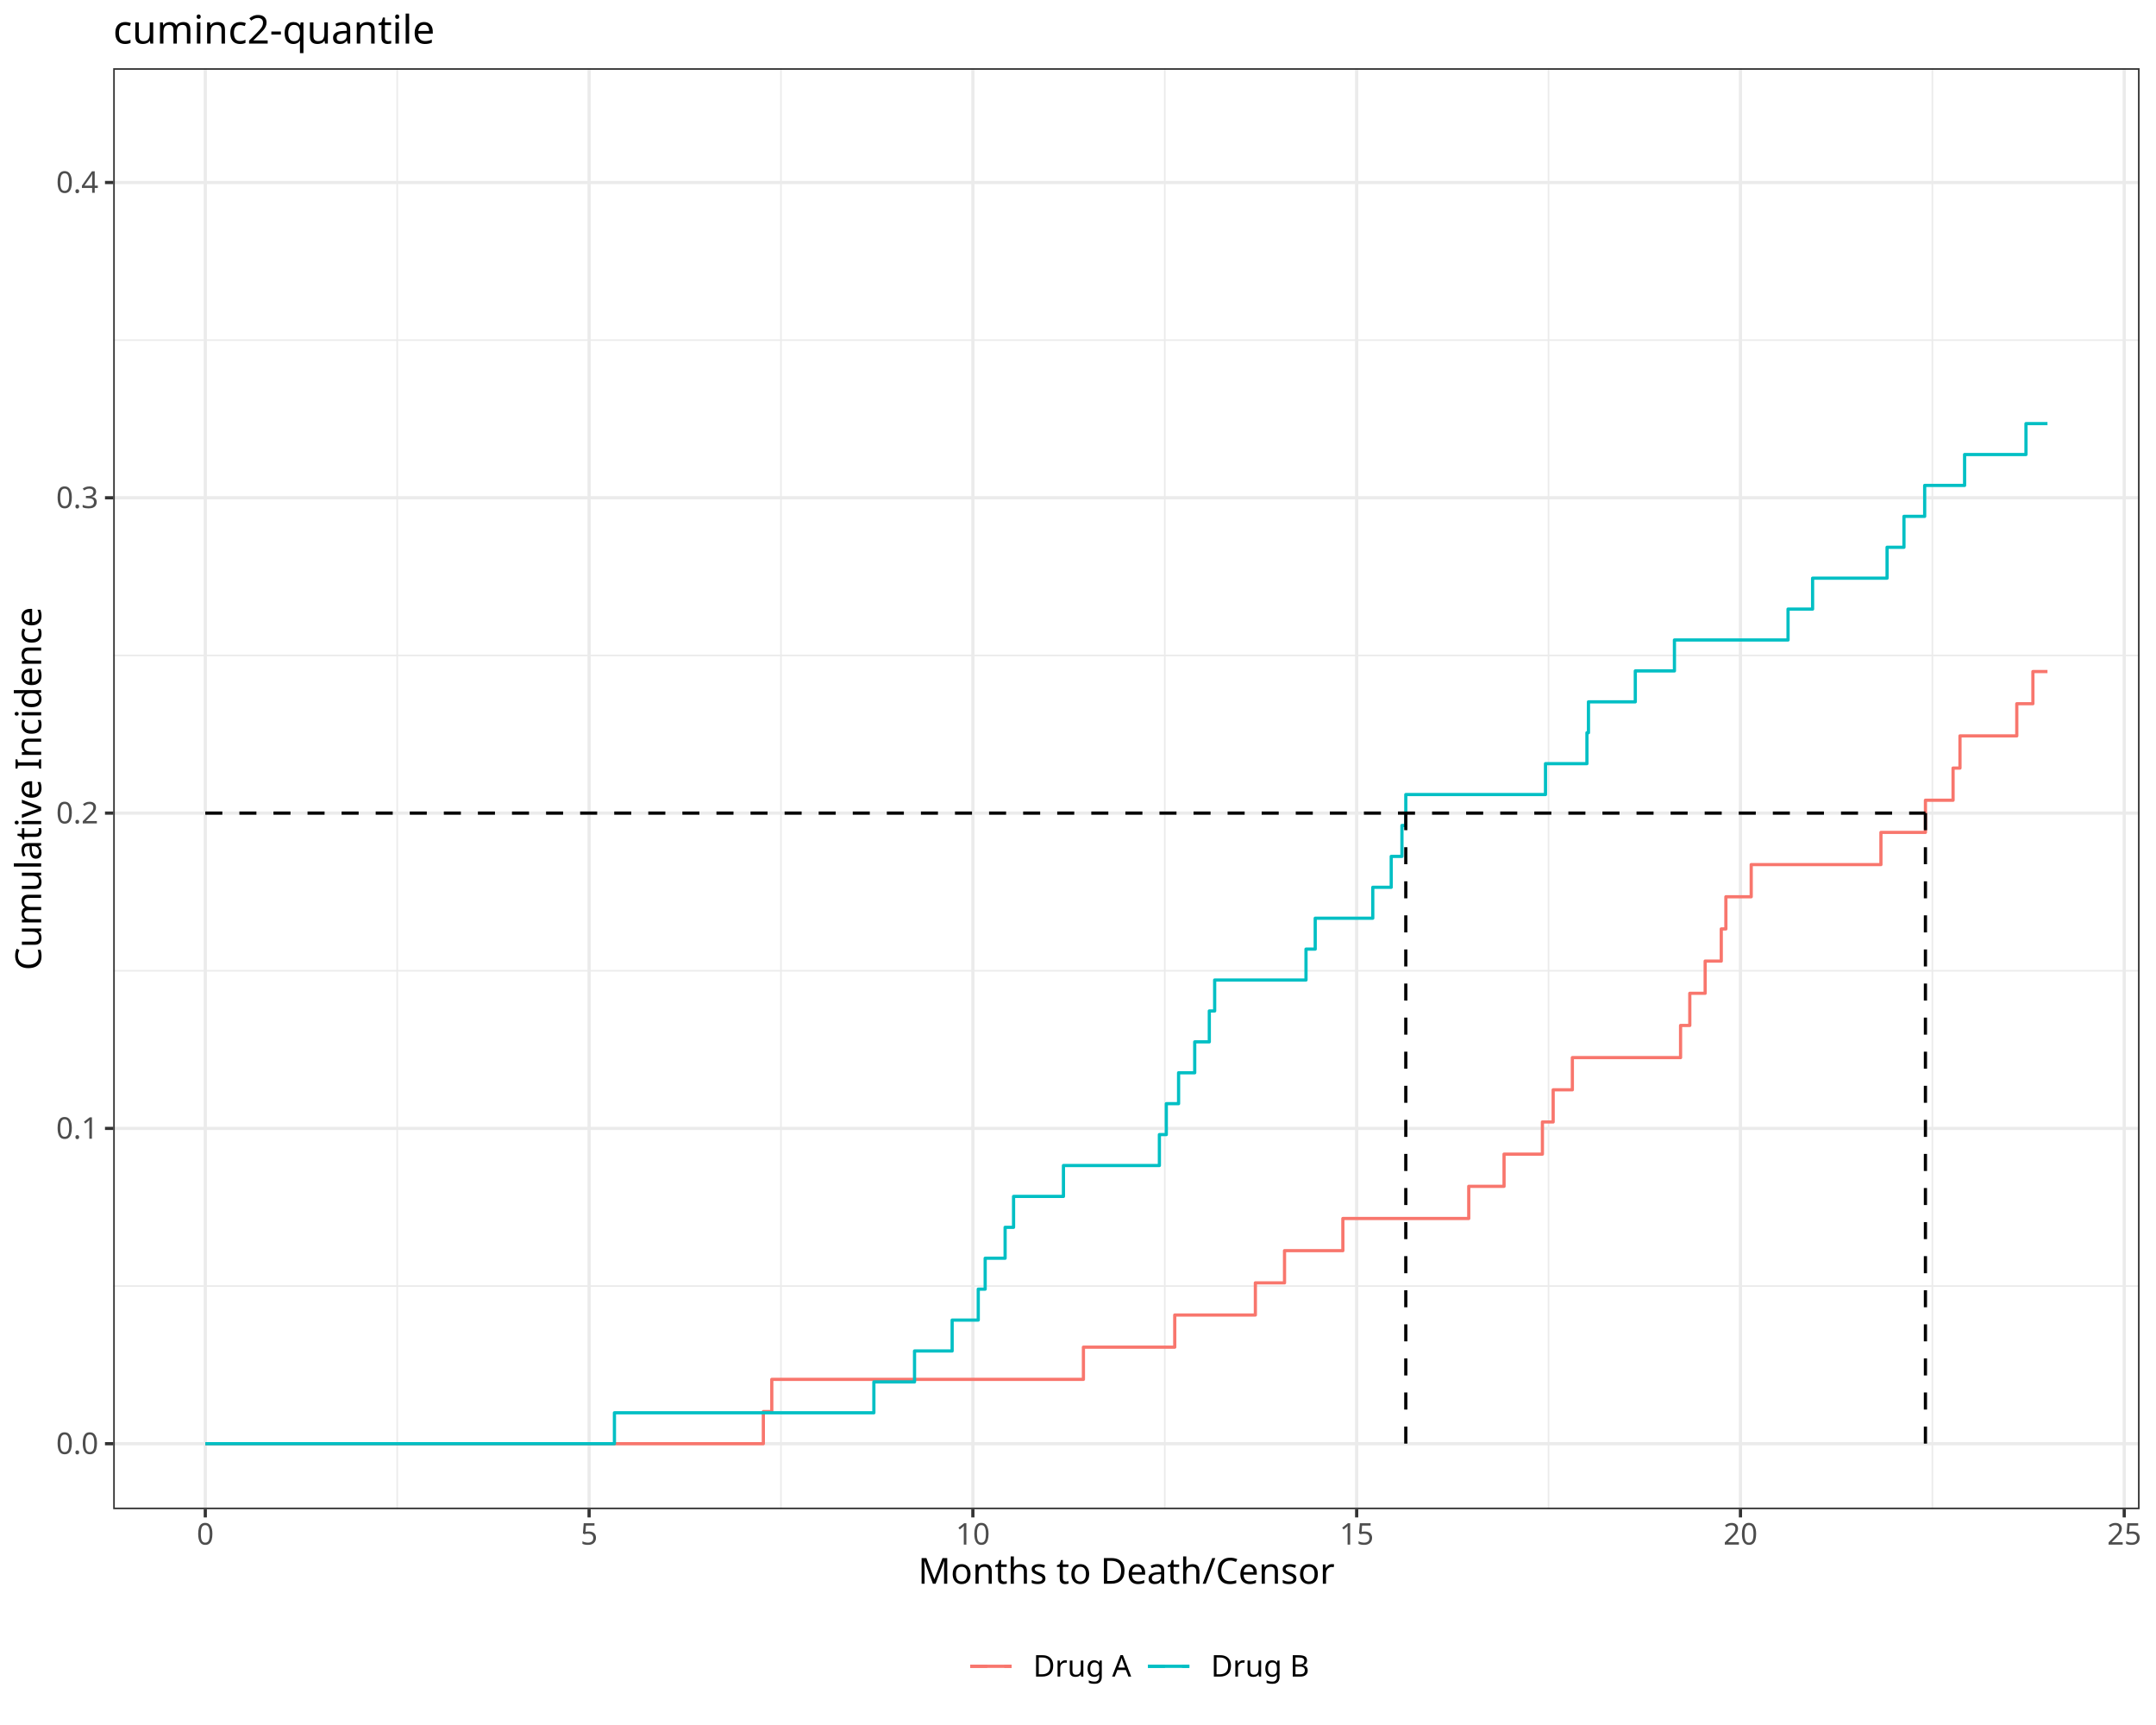
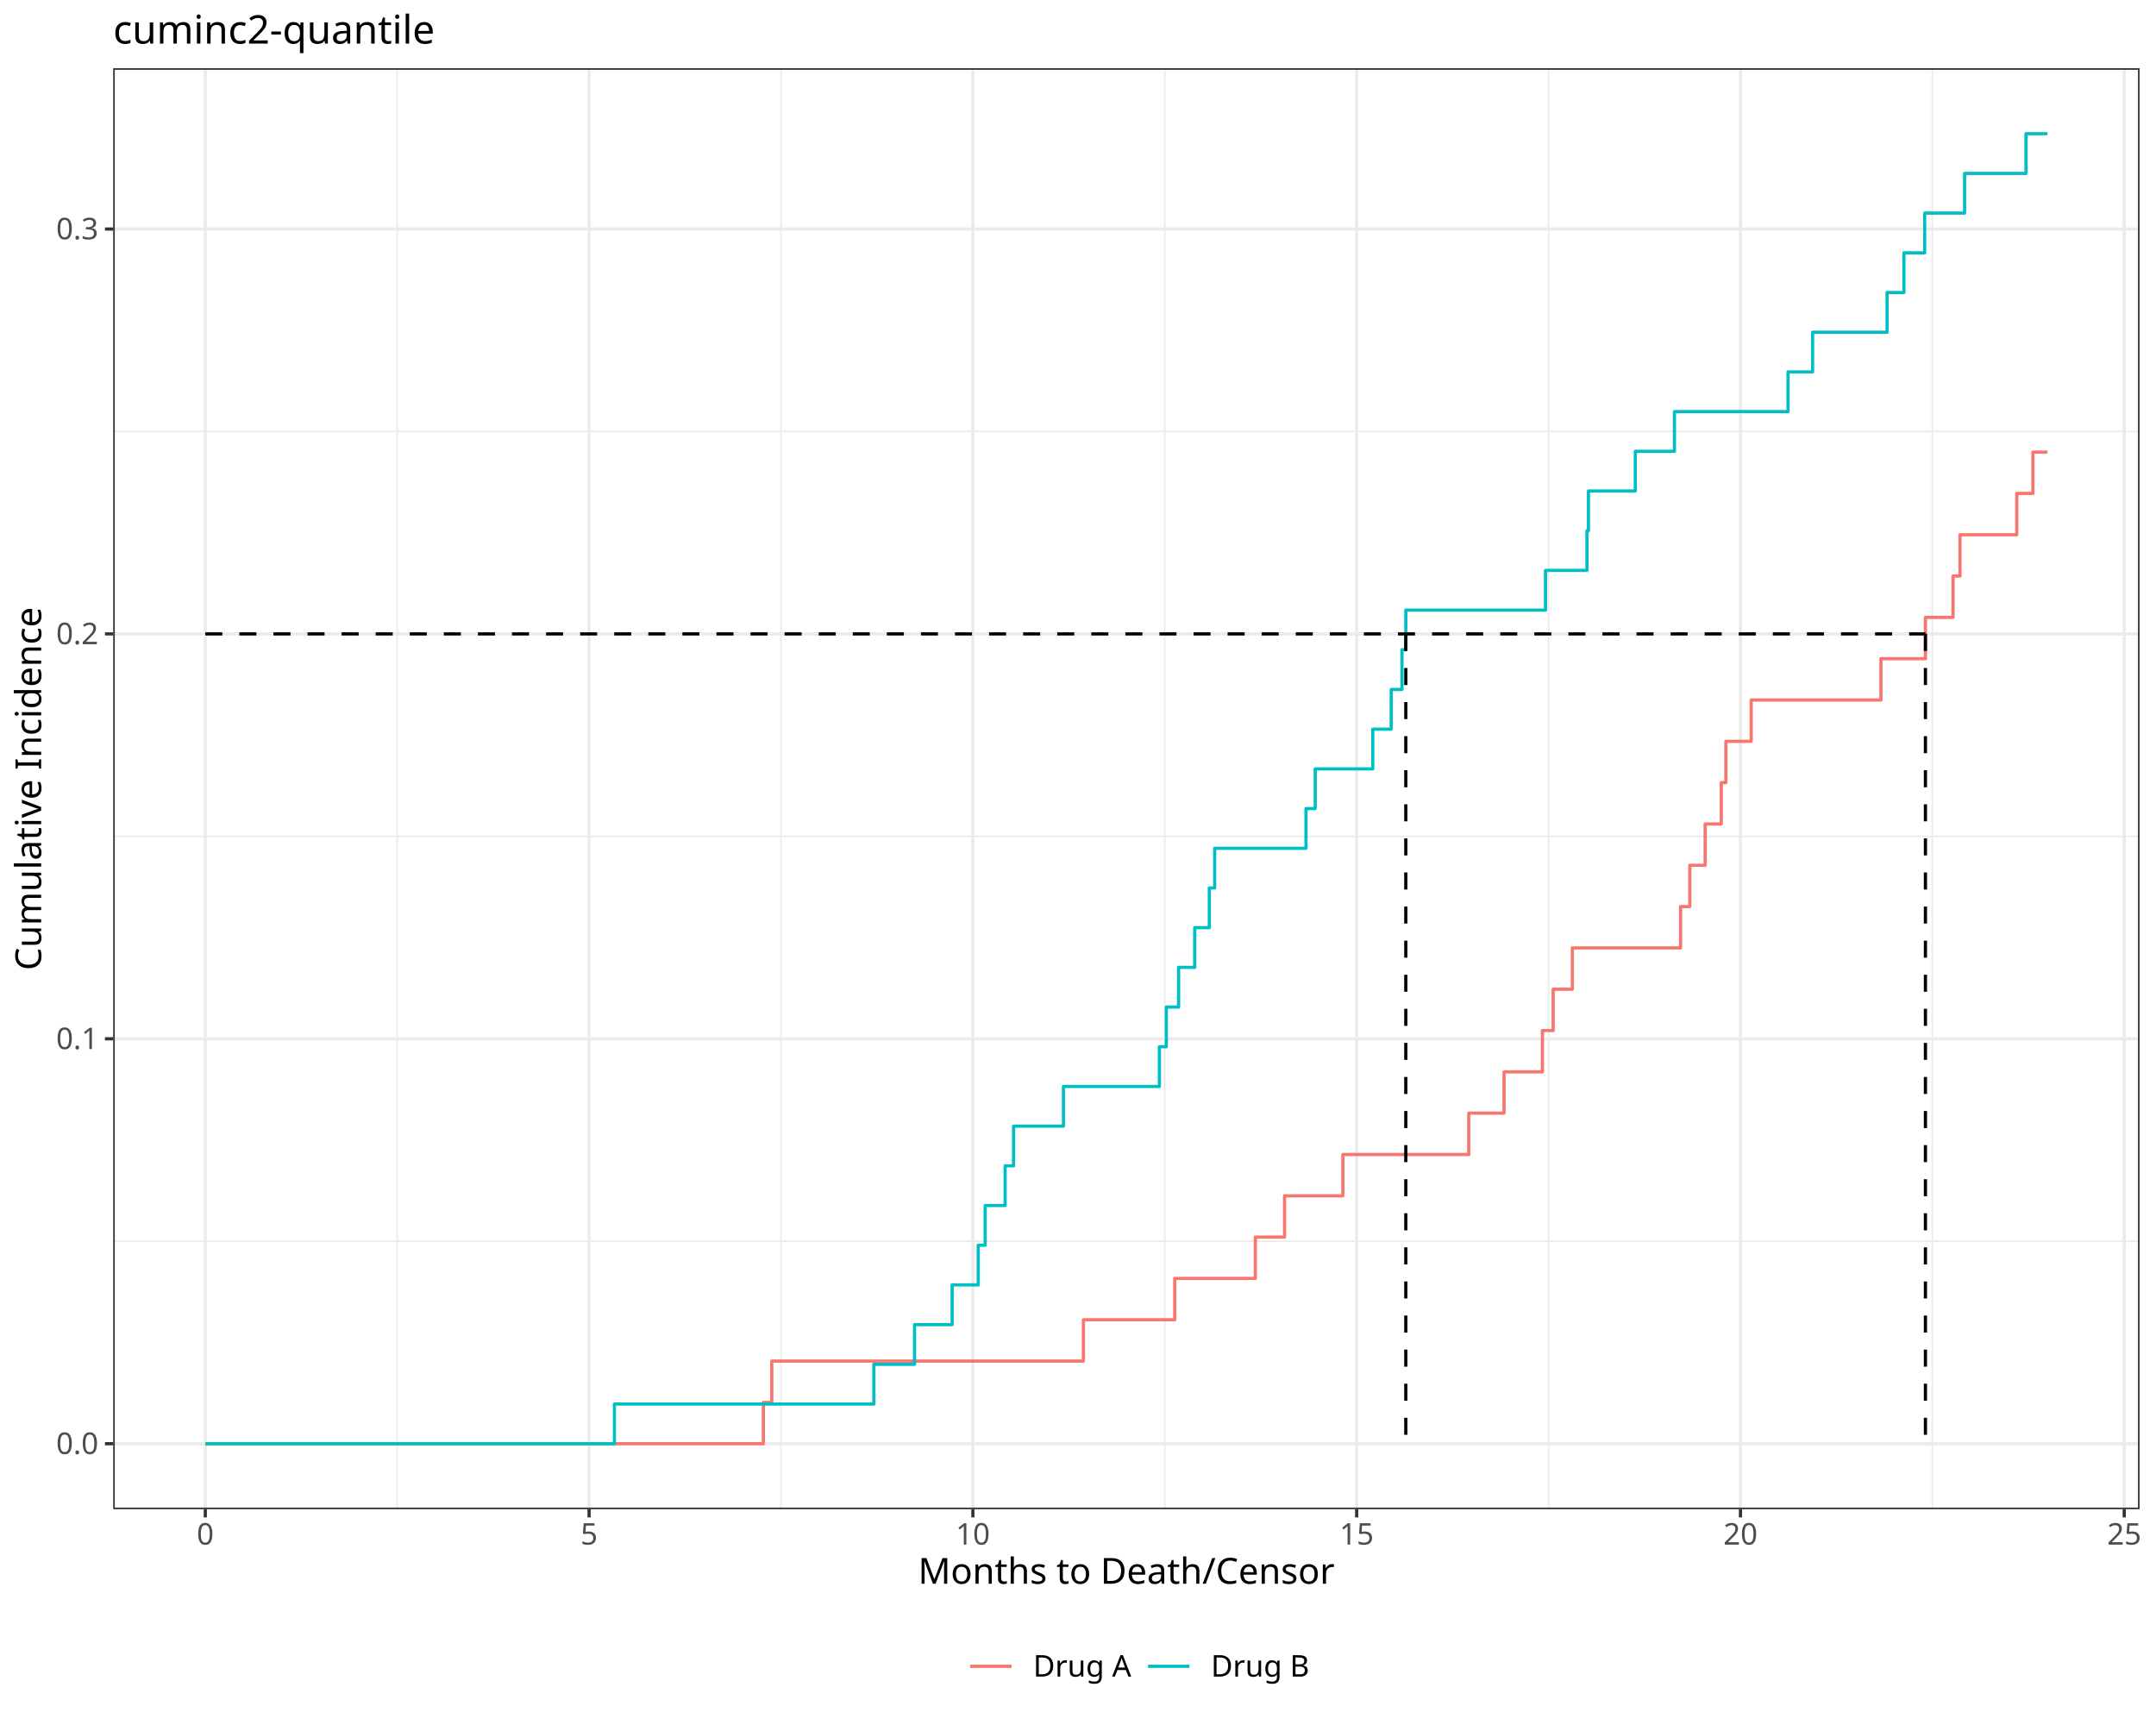
<svg xmlns="http://www.w3.org/2000/svg" class="svglite" data-engine-version="2.0" width="720.00pt" height="576.00pt" viewBox="0 0 720.00 576.00">
  <defs>
    <style type="text/css">
    .svglite line, .svglite polyline, .svglite polygon, .svglite path, .svglite rect, .svglite circle {
      fill: none;
      stroke: #000000;
      stroke-linecap: round;
      stroke-linejoin: round;
      stroke-miterlimit: 10.00;
    }
  </style>
  </defs>
  <rect width="100%" height="100%" style="stroke: none; fill: #FFFFFF;" />
  <defs>
    <clipPath id="cpMC4wMHw3MjAuMDB8MC4wMHw1NzYuMDA=">
      <rect x="0.00" y="0.00" width="720.00" height="576.00" />
    </clipPath>
  </defs>
  <g clip-path="url(#cpMC4wMHw3MjAuMDB8MC4wMHw1NzYuMDA=)">
    <rect x="0.00" y="0.00" width="720.00" height="576.00" style="stroke-width: 1.07; stroke: #FFFFFF; fill: #FFFFFF;" />
  </g>
  <defs>
    <clipPath id="cpMzcuODB8NzE0LjUyfDIyLjc4fDUwMy45NA==">
      <rect x="37.80" y="22.78" width="676.72" height="481.16" />
    </clipPath>
  </defs>
  <g clip-path="url(#cpMzcuODB8NzE0LjUyfDIyLjc4fDUwMy45NA==)">
    <rect x="37.80" y="22.78" width="676.72" height="481.16" style="stroke-width: 1.07; stroke: none; fill: #FFFFFF;" />
-     <polyline points="37.80,429.43 714.52,429.43 " style="stroke-width: 0.53; stroke: #EBEBEB; stroke-linecap: butt;" />
-     <polyline points="37.80,324.15 714.52,324.15 " style="stroke-width: 0.53; stroke: #EBEBEB; stroke-linecap: butt;" />
-     <polyline points="37.80,218.86 714.52,218.86 " style="stroke-width: 0.53; stroke: #EBEBEB; stroke-linecap: butt;" />
-     <polyline points="37.80,113.58 714.52,113.58 " style="stroke-width: 0.53; stroke: #EBEBEB; stroke-linecap: butt;" />
+     <polyline points="37.80,414.47 714.52,414.47 " style="stroke-width: 0.53; stroke: #EBEBEB; stroke-linecap: butt;" />
+     <polyline points="37.80,279.27 714.52,279.27 " style="stroke-width: 0.53; stroke: #EBEBEB; stroke-linecap: butt;" />
+     <polyline points="37.80,144.07 714.52,144.07 " style="stroke-width: 0.53; stroke: #EBEBEB; stroke-linecap: butt;" />
    <polyline points="132.65,503.94 132.65,22.78 " style="stroke-width: 0.53; stroke: #EBEBEB; stroke-linecap: butt;" />
    <polyline points="260.81,503.94 260.81,22.78 " style="stroke-width: 0.53; stroke: #EBEBEB; stroke-linecap: butt;" />
    <polyline points="388.98,503.94 388.98,22.78 " style="stroke-width: 0.53; stroke: #EBEBEB; stroke-linecap: butt;" />
    <polyline points="517.14,503.94 517.14,22.78 " style="stroke-width: 0.53; stroke: #EBEBEB; stroke-linecap: butt;" />
    <polyline points="645.31,503.94 645.31,22.78 " style="stroke-width: 0.53; stroke: #EBEBEB; stroke-linecap: butt;" />
    <polyline points="37.80,482.07 714.52,482.07 " style="stroke-width: 1.07; stroke: #EBEBEB; stroke-linecap: butt;" />
-     <polyline points="37.80,376.79 714.52,376.79 " style="stroke-width: 1.07; stroke: #EBEBEB; stroke-linecap: butt;" />
-     <polyline points="37.80,271.51 714.52,271.51 " style="stroke-width: 1.07; stroke: #EBEBEB; stroke-linecap: butt;" />
-     <polyline points="37.80,166.22 714.52,166.22 " style="stroke-width: 1.07; stroke: #EBEBEB; stroke-linecap: butt;" />
-     <polyline points="37.80,60.94 714.52,60.94 " style="stroke-width: 1.07; stroke: #EBEBEB; stroke-linecap: butt;" />
+     <polyline points="37.80,346.87 714.52,346.87 " style="stroke-width: 1.07; stroke: #EBEBEB; stroke-linecap: butt;" />
+     <polyline points="37.80,211.67 714.52,211.67 " style="stroke-width: 1.07; stroke: #EBEBEB; stroke-linecap: butt;" />
+     <polyline points="37.80,76.47 714.52,76.47 " style="stroke-width: 1.07; stroke: #EBEBEB; stroke-linecap: butt;" />
    <polyline points="68.56,503.94 68.56,22.78 " style="stroke-width: 1.07; stroke: #EBEBEB; stroke-linecap: butt;" />
    <polyline points="196.73,503.94 196.73,22.78 " style="stroke-width: 1.07; stroke: #EBEBEB; stroke-linecap: butt;" />
    <polyline points="324.89,503.94 324.89,22.78 " style="stroke-width: 1.07; stroke: #EBEBEB; stroke-linecap: butt;" />
    <polyline points="453.06,503.94 453.06,22.78 " style="stroke-width: 1.07; stroke: #EBEBEB; stroke-linecap: butt;" />
    <polyline points="581.23,503.94 581.23,22.78 " style="stroke-width: 1.07; stroke: #EBEBEB; stroke-linecap: butt;" />
    <polyline points="709.39,503.94 709.39,22.78 " style="stroke-width: 1.07; stroke: #EBEBEB; stroke-linecap: butt;" />
-     <polyline points="68.56,482.07 159.05,482.07 159.05,482.07 254.92,482.07 254.92,471.33 257.74,471.33 257.74,460.59 283.11,460.59 283.11,460.59 327.97,460.59 327.97,460.59 333.35,460.59 333.35,460.59 337.97,460.59 337.97,460.59 361.81,460.59 361.81,449.84 370.01,449.84 370.01,449.84 378.72,449.84 378.72,449.84 389.75,449.84 389.75,449.84 392.31,449.84 392.31,439.10 419.23,439.10 419.23,428.36 428.97,428.36 428.97,417.61 448.45,417.61 448.45,406.87 467.16,406.87 467.16,406.87 469.72,406.87 469.72,406.87 480.49,406.87 480.49,406.87 482.80,406.87 482.80,406.87 489.72,406.87 489.72,406.87 489.97,406.87 489.97,406.87 490.49,406.87 490.49,396.13 502.28,396.13 502.28,385.38 515.09,385.38 515.09,374.64 515.35,374.64 515.35,374.64 518.68,374.64 518.68,363.90 520.73,363.90 520.73,363.90 525.09,363.90 525.09,353.15 537.39,353.15 537.39,353.15 539.45,353.15 539.45,353.15 540.98,353.15 540.98,353.15 561.23,353.15 561.23,342.41 564.31,342.41 564.31,331.67 569.44,331.67 569.44,320.92 574.82,320.92 574.82,310.18 576.36,310.18 576.36,299.44 584.82,299.44 584.82,288.70 601.99,288.70 601.99,288.70 604.30,288.70 604.30,288.70 611.73,288.70 611.73,288.70 615.32,288.70 615.32,288.70 622.24,288.70 622.24,288.70 628.14,288.70 628.14,277.95 643.00,277.95 643.00,267.21 652.23,267.21 652.23,256.47 654.54,256.47 654.54,245.72 668.64,245.72 668.64,245.72 673.51,245.72 673.51,234.98 678.89,234.98 678.89,224.24 680.94,224.24 680.94,224.24 683.76,224.24 683.76,224.24 " style="stroke-width: 1.07; stroke: #F8766D; stroke-linecap: butt;" />
-     <polyline points="68.56,482.07 205.19,482.07 205.19,471.75 230.56,471.75 230.56,471.75 291.83,471.75 291.83,461.43 305.41,461.43 305.41,451.11 317.97,451.11 317.97,440.79 322.84,440.79 322.84,440.79 324.13,440.79 324.13,440.79 325.41,440.79 325.41,440.79 326.69,440.79 326.69,430.46 329.00,430.46 329.00,420.14 335.66,420.14 335.66,409.82 338.48,409.82 338.48,399.50 338.99,399.50 338.99,399.50 355.14,399.50 355.14,389.18 381.03,389.18 381.03,389.18 381.54,389.18 381.54,389.18 387.18,389.18 387.18,378.85 389.49,378.85 389.49,368.53 393.59,368.53 393.59,358.21 398.98,358.21 398.98,347.89 401.79,347.89 401.79,347.89 403.85,347.89 403.85,337.57 405.64,337.57 405.64,327.24 436.14,327.24 436.14,316.92 439.22,316.92 439.22,306.60 441.27,306.60 441.27,306.60 444.09,306.60 444.09,306.60 455.62,306.60 455.62,306.60 458.44,306.60 458.44,296.28 464.60,296.28 464.60,285.96 468.18,285.96 468.18,275.63 469.47,275.63 469.47,265.31 472.80,265.31 472.80,265.31 484.59,265.31 484.59,265.31 490.74,265.31 490.74,265.31 493.31,265.31 493.31,265.31 495.87,265.31 495.87,265.31 515.86,265.31 515.86,265.31 516.12,265.31 516.12,254.99 524.07,254.99 524.07,254.99 529.96,254.99 529.96,244.67 530.47,244.67 530.47,234.35 535.86,234.35 535.86,234.35 546.11,234.35 546.11,224.03 559.18,224.03 559.18,213.70 564.31,213.70 564.31,213.70 580.71,213.70 580.71,213.70 589.69,213.70 589.69,213.70 590.20,213.70 590.20,213.70 597.12,213.70 597.12,203.38 605.32,203.38 605.32,193.06 619.42,193.06 619.42,193.06 630.19,193.06 630.19,182.74 635.83,182.74 635.83,172.42 642.75,172.42 642.75,162.09 649.92,162.09 649.92,162.09 656.08,162.09 656.08,151.77 664.02,151.77 664.02,151.77 676.58,151.77 676.58,141.45 680.68,141.45 680.68,141.45 683.76,141.45 683.76,141.45 " style="stroke-width: 1.07; stroke: #00BFC4; stroke-linecap: butt;" />
-     <line x1="643.00" y1="271.51" x2="643.00" y2="482.07" style="stroke-width: 1.07; stroke-dasharray: 5.69,5.69; stroke-linecap: butt;" />
-     <line x1="469.47" y1="271.51" x2="469.47" y2="482.07" style="stroke-width: 1.07; stroke-dasharray: 5.69,5.69; stroke-linecap: butt;" />
-     <line x1="68.56" y1="271.51" x2="643.00" y2="271.51" style="stroke-width: 1.07; stroke-dasharray: 5.69,5.69; stroke-linecap: butt;" />
+     <polyline points="68.56,482.07 159.05,482.07 159.05,482.07 254.92,482.07 254.92,468.28 257.74,468.28 257.74,454.48 283.11,454.48 283.11,454.48 327.97,454.48 327.97,454.48 333.35,454.48 333.35,454.48 337.97,454.48 337.97,454.48 361.81,454.48 361.81,440.68 370.01,440.68 370.01,440.68 378.72,440.68 378.72,440.68 389.75,440.68 389.75,440.68 392.31,440.68 392.31,426.89 419.23,426.89 419.23,413.09 428.97,413.09 428.97,399.30 448.45,399.30 448.45,385.50 467.16,385.50 467.16,385.50 469.72,385.50 469.72,385.50 480.49,385.50 480.49,385.50 482.80,385.50 482.80,385.50 489.72,385.50 489.72,385.50 489.97,385.50 489.97,385.50 490.49,385.50 490.49,371.70 502.28,371.70 502.28,357.91 515.09,357.91 515.09,344.11 515.35,344.11 515.35,344.11 518.68,344.11 518.68,330.32 520.73,330.32 520.73,330.32 525.09,330.32 525.09,316.52 537.39,316.52 537.39,316.52 539.45,316.52 539.45,316.52 540.98,316.52 540.98,316.52 561.23,316.52 561.23,302.72 564.31,302.72 564.31,288.93 569.44,288.93 569.44,275.13 574.82,275.13 574.82,261.33 576.36,261.33 576.36,247.54 584.82,247.54 584.82,233.74 601.99,233.74 601.99,233.74 604.30,233.74 604.30,233.74 611.73,233.74 611.73,233.74 615.32,233.74 615.32,233.74 622.24,233.74 622.24,233.74 628.14,233.74 628.14,219.95 643.00,219.95 643.00,206.15 652.23,206.15 652.23,192.35 654.54,192.35 654.54,178.56 668.64,178.56 668.64,178.56 673.51,178.56 673.51,164.76 678.89,164.76 678.89,150.97 680.94,150.97 680.94,150.97 683.76,150.97 683.76,150.97 " style="stroke-width: 1.07; stroke: #F8766D; stroke-linecap: butt;" />
+     <polyline points="68.56,482.07 205.19,482.07 205.19,468.82 230.56,468.82 230.56,468.82 291.83,468.82 291.83,455.56 305.41,455.56 305.41,442.31 317.97,442.31 317.97,429.05 322.84,429.05 322.84,429.05 324.13,429.05 324.13,429.05 325.41,429.05 325.41,429.05 326.69,429.05 326.69,415.80 329.00,415.80 329.00,402.54 335.66,402.54 335.66,389.29 338.48,389.29 338.48,376.03 338.99,376.03 338.99,376.03 355.14,376.03 355.14,362.78 381.03,362.78 381.03,362.78 381.54,362.78 381.54,362.78 387.18,362.78 387.18,349.52 389.49,349.52 389.49,336.27 393.59,336.27 393.59,323.01 398.98,323.01 398.98,309.76 401.79,309.76 401.79,309.76 403.85,309.76 403.85,296.50 405.64,296.50 405.64,283.25 436.14,283.25 436.14,269.99 439.22,269.99 439.22,256.74 441.27,256.74 441.27,256.74 444.09,256.74 444.09,256.74 455.62,256.74 455.62,256.74 458.44,256.74 458.44,243.48 464.60,243.48 464.60,230.23 468.18,230.23 468.18,216.97 469.47,216.97 469.47,203.72 472.80,203.72 472.80,203.72 484.59,203.72 484.59,203.72 490.74,203.72 490.74,203.72 493.31,203.72 493.31,203.72 495.87,203.72 495.87,203.72 515.86,203.72 515.86,203.72 516.12,203.72 516.12,190.46 524.07,190.46 524.07,190.46 529.96,190.46 529.96,177.21 530.47,177.21 530.47,163.95 535.86,163.95 535.86,163.95 546.11,163.95 546.11,150.70 559.18,150.70 559.18,137.44 564.31,137.44 564.31,137.44 580.71,137.44 580.71,137.44 589.69,137.44 589.69,137.44 590.20,137.44 590.20,137.44 597.12,137.44 597.12,124.19 605.32,124.19 605.32,110.93 619.42,110.93 619.42,110.93 630.19,110.93 630.19,97.67 635.83,97.67 635.83,84.42 642.75,84.42 642.75,71.16 649.92,71.16 649.92,71.16 656.08,71.16 656.08,57.91 664.02,57.91 664.02,57.91 676.58,57.91 676.58,44.65 680.68,44.65 680.68,44.65 683.76,44.65 683.76,44.65 " style="stroke-width: 1.07; stroke: #00BFC4; stroke-linecap: butt;" />
+     <line x1="643.00" y1="211.67" x2="643.00" y2="482.07" style="stroke-width: 1.07; stroke-dasharray: 5.69,5.69; stroke-linecap: butt;" />
+     <line x1="469.47" y1="211.67" x2="469.47" y2="482.07" style="stroke-width: 1.07; stroke-dasharray: 5.69,5.69; stroke-linecap: butt;" />
+     <line x1="68.56" y1="211.67" x2="643.00" y2="211.67" style="stroke-width: 1.07; stroke-dasharray: 5.69,5.69; stroke-linecap: butt;" />
    <rect x="37.80" y="22.78" width="676.72" height="481.16" style="stroke-width: 1.07; stroke: #333333;" />
  </g>
  <g clip-path="url(#cpMC4wMHw3MjAuMDB8MC4wMHw1NzYuMDA=)">
    <text x="32.87" y="485.51" text-anchor="end" style="font-size: 10.00px; fill: #4D4D4D; font-family: sans;" textLength="13.90px" lengthAdjust="spacingAndGlyphs">0.0</text>
-     <text x="32.87" y="380.23" text-anchor="end" style="font-size: 10.00px; fill: #4D4D4D; font-family: sans;" textLength="13.90px" lengthAdjust="spacingAndGlyphs">0.1</text>
-     <text x="32.87" y="274.95" text-anchor="end" style="font-size: 10.00px; fill: #4D4D4D; font-family: sans;" textLength="13.90px" lengthAdjust="spacingAndGlyphs">0.2</text>
-     <text x="32.87" y="169.66" text-anchor="end" style="font-size: 10.00px; fill: #4D4D4D; font-family: sans;" textLength="13.90px" lengthAdjust="spacingAndGlyphs">0.3</text>
-     <text x="32.87" y="64.38" text-anchor="end" style="font-size: 10.00px; fill: #4D4D4D; font-family: sans;" textLength="13.90px" lengthAdjust="spacingAndGlyphs">0.4</text>
+     <text x="32.87" y="350.31" text-anchor="end" style="font-size: 10.00px; fill: #4D4D4D; font-family: sans;" textLength="13.90px" lengthAdjust="spacingAndGlyphs">0.1</text>
+     <text x="32.87" y="215.11" text-anchor="end" style="font-size: 10.00px; fill: #4D4D4D; font-family: sans;" textLength="13.90px" lengthAdjust="spacingAndGlyphs">0.2</text>
+     <text x="32.87" y="79.91" text-anchor="end" style="font-size: 10.00px; fill: #4D4D4D; font-family: sans;" textLength="13.90px" lengthAdjust="spacingAndGlyphs">0.3</text>
    <polyline points="35.06,482.07 37.80,482.07 " style="stroke-width: 1.07; stroke: #333333; stroke-linecap: butt;" />
-     <polyline points="35.06,376.79 37.80,376.79 " style="stroke-width: 1.07; stroke: #333333; stroke-linecap: butt;" />
-     <polyline points="35.06,271.51 37.80,271.51 " style="stroke-width: 1.07; stroke: #333333; stroke-linecap: butt;" />
-     <polyline points="35.06,166.22 37.80,166.22 " style="stroke-width: 1.07; stroke: #333333; stroke-linecap: butt;" />
-     <polyline points="35.06,60.94 37.80,60.94 " style="stroke-width: 1.07; stroke: #333333; stroke-linecap: butt;" />
+     <polyline points="35.06,346.87 37.80,346.87 " style="stroke-width: 1.07; stroke: #333333; stroke-linecap: butt;" />
+     <polyline points="35.06,211.67 37.80,211.67 " style="stroke-width: 1.07; stroke: #333333; stroke-linecap: butt;" />
+     <polyline points="35.06,76.47 37.80,76.47 " style="stroke-width: 1.07; stroke: #333333; stroke-linecap: butt;" />
    <polyline points="68.56,506.68 68.56,503.94 " style="stroke-width: 1.07; stroke: #333333; stroke-linecap: butt;" />
    <polyline points="196.73,506.68 196.73,503.94 " style="stroke-width: 1.07; stroke: #333333; stroke-linecap: butt;" />
    <polyline points="324.89,506.68 324.89,503.94 " style="stroke-width: 1.07; stroke: #333333; stroke-linecap: butt;" />
    <polyline points="453.06,506.68 453.06,503.94 " style="stroke-width: 1.07; stroke: #333333; stroke-linecap: butt;" />
    <polyline points="581.23,506.68 581.23,503.94 " style="stroke-width: 1.07; stroke: #333333; stroke-linecap: butt;" />
    <polyline points="709.39,506.68 709.39,503.94 " style="stroke-width: 1.07; stroke: #333333; stroke-linecap: butt;" />
    <text x="68.56" y="515.76" text-anchor="middle" style="font-size: 10.00px; fill: #4D4D4D; font-family: sans;" textLength="5.56px" lengthAdjust="spacingAndGlyphs">0</text>
    <text x="196.73" y="515.76" text-anchor="middle" style="font-size: 10.00px; fill: #4D4D4D; font-family: sans;" textLength="5.56px" lengthAdjust="spacingAndGlyphs">5</text>
    <text x="324.89" y="515.76" text-anchor="middle" style="font-size: 10.00px; fill: #4D4D4D; font-family: sans;" textLength="11.12px" lengthAdjust="spacingAndGlyphs">10</text>
    <text x="453.06" y="515.76" text-anchor="middle" style="font-size: 10.00px; fill: #4D4D4D; font-family: sans;" textLength="11.12px" lengthAdjust="spacingAndGlyphs">15</text>
    <text x="581.23" y="515.76" text-anchor="middle" style="font-size: 10.00px; fill: #4D4D4D; font-family: sans;" textLength="11.12px" lengthAdjust="spacingAndGlyphs">20</text>
    <text x="709.39" y="515.76" text-anchor="middle" style="font-size: 10.00px; fill: #4D4D4D; font-family: sans;" textLength="11.12px" lengthAdjust="spacingAndGlyphs">25</text>
    <text x="376.16" y="528.83" text-anchor="middle" style="font-size: 12.00px; font-family: sans;" textLength="130.09px" lengthAdjust="spacingAndGlyphs">Months to Death/Censor</text>
    <text transform="translate(13.74,263.36) rotate(-90)" text-anchor="middle" style="font-size: 12.00px; font-family: sans;" textLength="114.75px" lengthAdjust="spacingAndGlyphs">Cumulative Incidence</text>
    <rect x="311.32" y="542.28" width="129.69" height="28.24" style="stroke-width: 1.07; stroke: none; fill: #FFFFFF;" />
    <rect x="322.27" y="547.76" width="17.28" height="17.28" style="stroke-width: 1.07; stroke: none; fill: #FFFFFF;" />
    <line x1="324.00" y1="556.40" x2="337.83" y2="556.40" style="stroke-width: 1.07; stroke: #F8766D; stroke-linecap: butt;" />
-     <line x1="324.00" y1="556.40" x2="337.83" y2="556.40" style="stroke-width: 1.07; stroke: #F8766D; stroke-dasharray: 5.69,5.69; stroke-linecap: butt;" />
    <rect x="381.64" y="547.76" width="17.28" height="17.28" style="stroke-width: 1.07; stroke: none; fill: #FFFFFF;" />
    <line x1="383.37" y1="556.40" x2="397.19" y2="556.40" style="stroke-width: 1.07; stroke: #00BFC4; stroke-linecap: butt;" />
-     <line x1="383.37" y1="556.40" x2="397.19" y2="556.40" style="stroke-width: 1.07; stroke: #00BFC4; stroke-dasharray: 5.69,5.69; stroke-linecap: butt;" />
    <text x="345.03" y="559.84" style="font-size: 10.00px; font-family: sans;" textLength="31.13px" lengthAdjust="spacingAndGlyphs">Drug A</text>
    <text x="404.40" y="559.84" style="font-size: 10.00px; font-family: sans;" textLength="31.13px" lengthAdjust="spacingAndGlyphs">Drug B</text>
    <text x="37.80" y="14.56" style="font-size: 13.20px; font-family: sans;" textLength="99.80px" lengthAdjust="spacingAndGlyphs">cuminc2-quantile</text>
  </g>
</svg>
